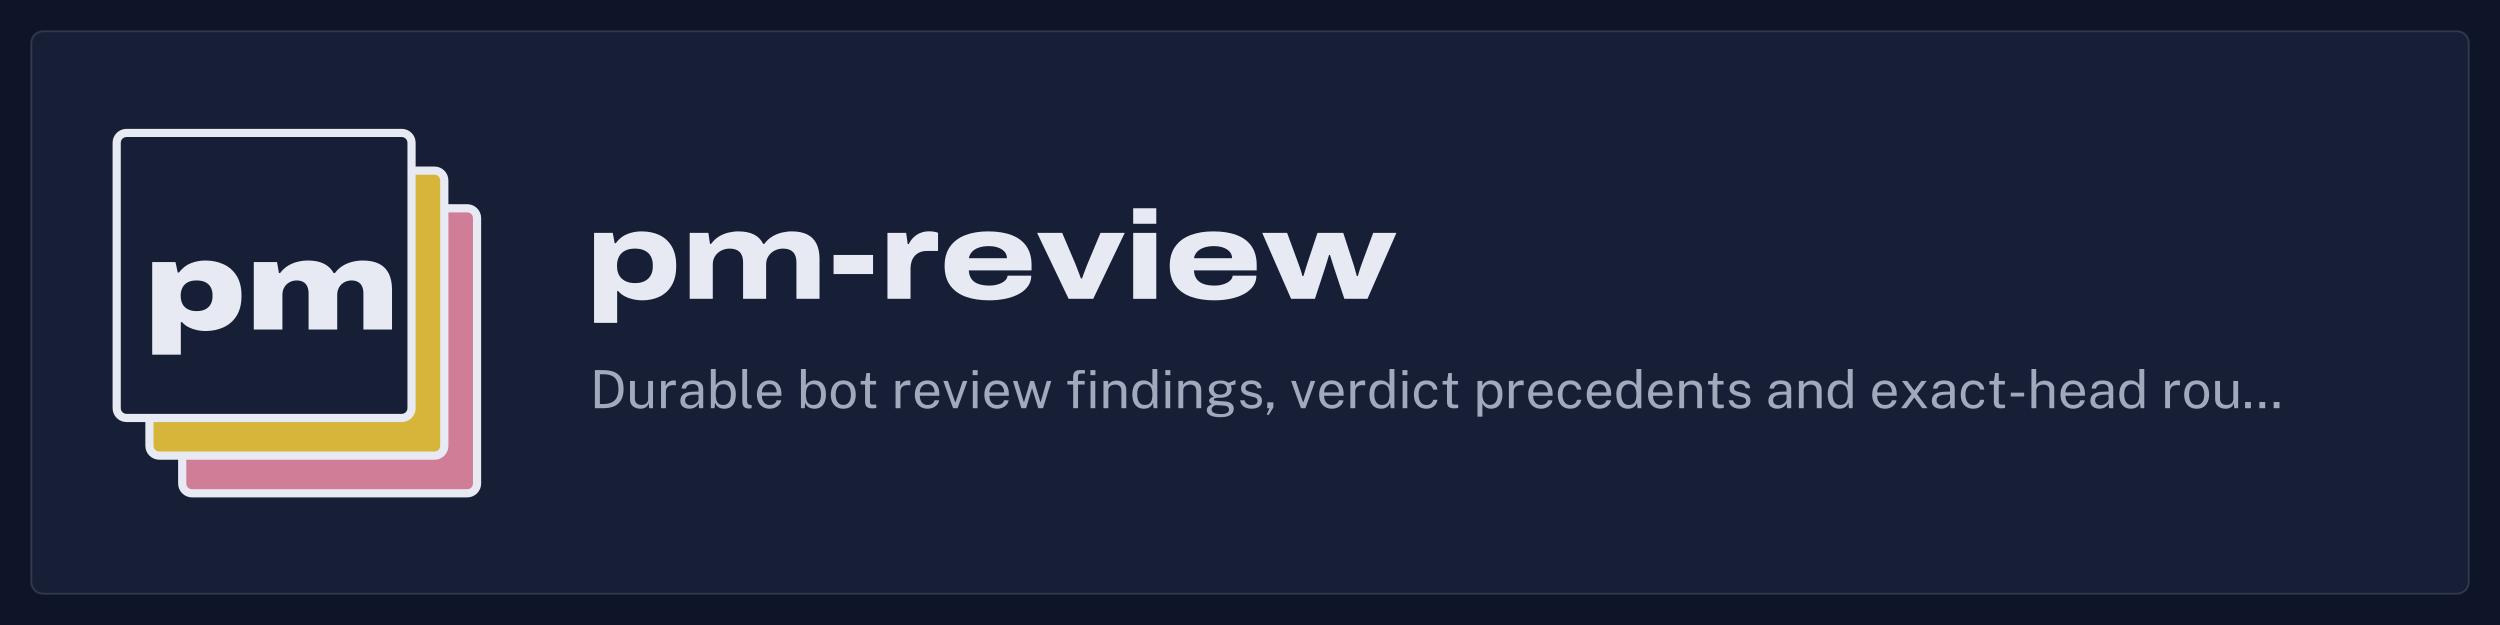
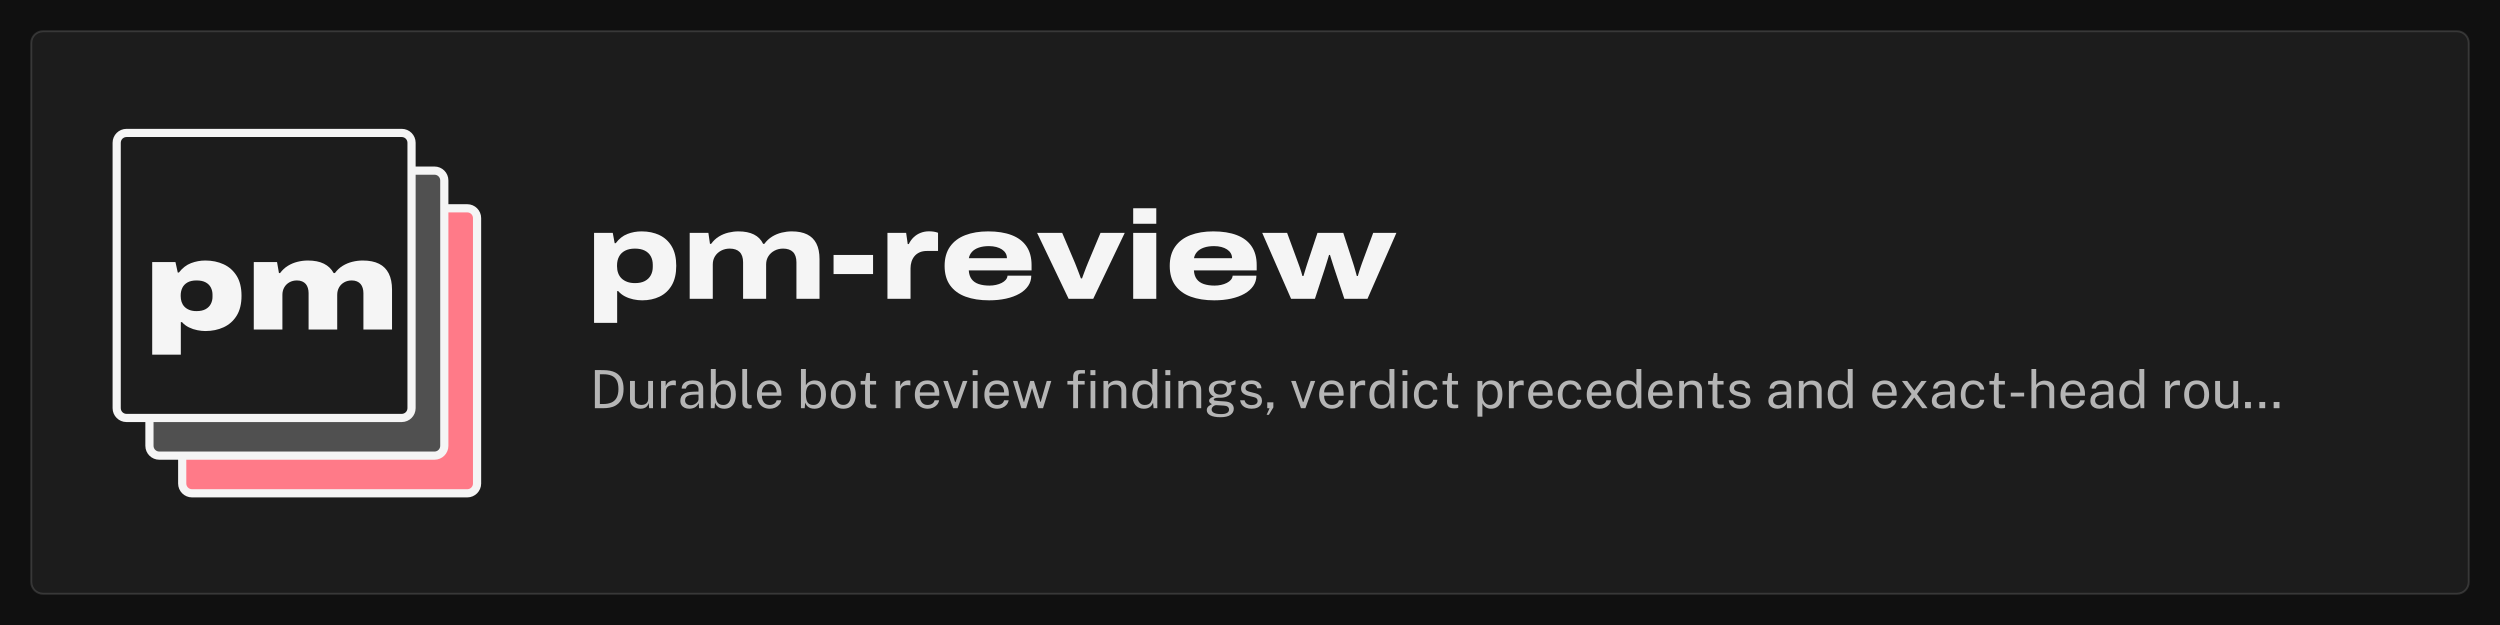
<svg xmlns="http://www.w3.org/2000/svg" width="1280" height="320" viewBox="0 0 1280 320" role="img" aria-label="pm-review: Durable bot review findings, verdict precedents and exact-head round gates for pm-cli">
-   <rect width="1280" height="320" fill="#0F1528" />
-   <rect x="16" y="16" width="1248" height="288" rx="6" fill="#171F37" stroke="#E7EAF3" stroke-opacity=".14" />
-   <g fill="#E7EAF3">
+   <rect width="1280" height="320" fill="#101010" />
+   <rect x="16" y="16" width="1248" height="288" rx="6" fill="#1C1C1C" stroke="#F5F5F5" stroke-opacity=".14" />
+   <g fill="#F5F5F5">
    <g transform="translate(48 58) scale(0.8387097)">
-       <g stroke="#E7EAF3" stroke-width="5" stroke-linejoin="round">
-         <rect x="54" y="58" width="180" height="174" rx="6" fill="#D07E97" />
-         <rect x="34" y="35" width="180" height="174" rx="6" fill="#D7B53A" />
-         <rect x="14" y="12" width="180" height="174" rx="6" fill="#171F37" />
+       <g stroke="#F5F5F5" stroke-width="5" stroke-linejoin="round">
+         <rect x="54" y="58" width="180" height="174" rx="6" fill="#FF7A88" />
+         <rect x="34" y="35" width="180" height="174" rx="6" fill="#505050" />
+         <rect x="14" y="12" width="180" height="174" rx="6" fill="#1C1C1C" />
      </g>
-       <g fill="#E7EAF3">
+       <g fill="#F5F5F5">
        <path transform="translate(31.000 132) scale(0.078 -0.078)" d="M60 -197V528H242L260 446H269Q310 499 364.0 519.5Q418 540 476 540Q555 540 619.0 510.5Q683 481 721.0 420.0Q759 359 759 264Q759 169 721.0 108.0Q683 47 619.0 17.5Q555 -12 476 -12Q448 -12 414.0 -5.5Q380 1 348.0 16.5Q316 32 293 58H284V-197ZM407 144Q451 144 478.5 159.5Q506 175 519.0 200.5Q532 226 532 255V273Q532 303 519.0 328.5Q506 354 478.5 369.0Q451 384 407 384Q363 384 335.5 368.0Q308 352 295.5 325.5Q283 299 283 267V261Q283 237 290.0 216.0Q297 195 312.0 179.0Q327 163 350.5 153.5Q374 144 407 144Z" />
        <path transform="translate(93.010 132) scale(0.078 -0.078)" d="M60 0V528H242L257 442H266Q292 477 327.0 498.5Q362 520 402.5 530.0Q443 540 484 540Q559 540 609.0 515.0Q659 490 685 442H695Q721 477 756.0 498.5Q791 520 831.5 530.0Q872 540 913 540Q990 540 1040.5 514.5Q1091 489 1116.5 438.0Q1142 387 1142 312V0H918V285Q918 306 912.5 324.5Q907 343 896.0 356.0Q885 369 867.5 376.5Q850 384 827 384Q794 384 768.0 369.5Q742 355 727.5 329.5Q713 304 713 271V0H489V285Q489 306 483.5 324.5Q478 343 467.0 356.0Q456 369 438.5 376.5Q421 384 398 384Q365 384 339.0 369.5Q313 355 298.5 329.5Q284 304 284 271V0Z" />
      </g>
    </g>
    <g data-role="name">
      <path transform="translate(300.000 153) scale(0.064 -0.064)" d="M65.022 -192.435V527.543H214.607L229.868 445.087H238.412Q277.585 497.63 331.129 518.587Q384.672 539.543 445.412 539.543Q525.781 539.543 588.183 509.815Q650.585 480.087 686.531 419.087Q722.477 358.087 722.477 264Q722.477 169.913 686.759 108.685Q651.042 47.457 589.553 17.728Q528.064 -12 449.521 -12Q415.129 -12 379.303 -4.359Q343.477 3.283 311.933 19.696Q280.39 36.109 257.846 62.109H249.759V-192.435ZM392.847 125.738Q440.043 125.738 471.424 142.38Q502.804 159.021 518.772 188.402Q534.739 217.782 534.739 255.457V272.087Q534.739 310.761 518.772 340.142Q502.804 369.522 470.967 385.664Q439.13 401.805 391.934 401.805Q344.738 401.805 312.673 384.892Q280.607 367.979 264.683 337.827Q248.759 307.674 248.759 267.457V260.543Q248.759 230.608 257.814 205.728Q266.868 180.847 285.064 163.249Q303.26 145.651 330.184 135.695Q357.108 125.738 392.847 125.738Z" />
      <path transform="translate(348.960 153) scale(0.064 -0.064)" d="M65.022 0V527.543H214.607L227.325 439.717H236.325Q263.238 476.543 298.694 498.272Q334.151 520 374.651 529.772Q415.151 539.543 454.781 539.543Q529.325 539.543 578.868 514.772Q628.412 490 652.585 439.717H662.129Q689.499 476.543 725.183 498.272Q760.868 520 801.368 529.772Q841.868 539.543 881.955 539.543Q955.759 539.543 1004.89 515.185Q1054.02 490.826 1078.835 441.652Q1103.65 392.479 1103.65 318.392V0H918.913V292.761Q918.913 319.696 911.815 340.479Q904.717 361.262 891.206 374.718Q877.695 388.175 857.684 394.99Q837.673 401.805 812.391 401.805Q775.282 401.805 744.26 385.707Q713.238 369.609 694.857 341.142Q676.477 312.674 676.477 275.109V0H492.196V292.761Q492.196 319.696 485.098 340.479Q478 361.262 464.489 374.718Q450.978 388.175 430.967 394.99Q410.956 401.805 385.217 401.805Q348.108 401.805 317.086 385.707Q286.064 369.609 267.912 341.142Q249.759 312.674 249.759 275.109V0Z" />
      <path transform="translate(423.584 153) scale(0.064 -0.064)" d="M50 198.131V350.956H366V198.131Z" />
      <path transform="translate(450.208 153) scale(0.064 -0.064)" d="M65.022 0V527.543H214.607L227.325 438.348H235.868Q251.216 470.152 275.477 493.065Q299.737 515.978 330.966 528.032Q362.194 540.087 397.303 540.087Q417.477 540.087 435.52 537.315Q453.563 534.543 469.737 528.457V383.001H382.26Q347.151 383.001 322.096 371.675Q297.042 360.349 281.129 340.881Q265.216 321.414 257.488 296.631Q249.759 271.848 249.759 243.935V0Z" />
      <path transform="translate(480.928 153) scale(0.064 -0.064)" d="M398.564 -12Q290.586 -12 210.565 17.228Q130.543 46.457 86.468 107.728Q42.392 169 42.392 263.543Q42.392 356.087 85.739 417.587Q129.087 479.087 207.521 509.315Q285.956 539.543 390.847 539.543Q500.738 539.543 578.488 509.859Q656.238 480.174 697.129 420.315Q738.02 360.457 738.02 269.935V227.37H235.759Q238.216 184.891 258.183 157.837Q278.151 130.782 314.76 118.326Q351.369 105.869 401.478 105.869Q427.825 105.869 453.151 111.413Q478.478 116.956 498.815 127.228Q519.152 137.5 531.717 152.097Q544.283 166.695 545.652 185.261H735.65Q735.65 139.826 710.803 103.239Q685.955 66.652 640.792 40.968Q595.629 15.283 533.825 1.641Q472.021 -12 398.564 -12ZM236.303 324.804H540.935Q540.935 347.283 530.424 365.022Q519.913 382.761 500.532 395.446Q481.152 408.131 454.771 414.903Q428.391 421.674 397.195 421.674Q349.999 421.674 315.662 409.718Q281.325 397.761 261.314 375.75Q241.303 353.739 236.303 324.804Z" />
      <path transform="translate(530.848 153) scale(0.064 -0.064)" d="M254.457 0 2.283 527.543H202.911L304.238 289.478Q310.694 274.478 319.336 251.564Q327.977 228.651 337.118 205.282Q346.26 181.912 352.629 163.542H361.716Q368.629 182.456 377.314 206.097Q385.999 229.738 394.956 252.651Q403.912 275.564 410.369 290.564L509.521 527.543H703.433L451.259 0Z" />
      <path transform="translate(576.032 153) scale(0.064 -0.064)" d="M65.022 600.5V724.543H249.759V600.5ZM65.022 0V527.543H249.759V0Z" />
      <path transform="translate(596.192 153) scale(0.064 -0.064)" d="M398.564 -12Q290.586 -12 210.565 17.228Q130.543 46.457 86.468 107.728Q42.392 169 42.392 263.543Q42.392 356.087 85.739 417.587Q129.087 479.087 207.521 509.315Q285.956 539.543 390.847 539.543Q500.738 539.543 578.488 509.859Q656.238 480.174 697.129 420.315Q738.02 360.457 738.02 269.935V227.37H235.759Q238.216 184.891 258.183 157.837Q278.151 130.782 314.76 118.326Q351.369 105.869 401.478 105.869Q427.825 105.869 453.151 111.413Q478.478 116.956 498.815 127.228Q519.152 137.5 531.717 152.097Q544.283 166.695 545.652 185.261H735.65Q735.65 139.826 710.803 103.239Q685.955 66.652 640.792 40.968Q595.629 15.283 533.825 1.641Q472.021 -12 398.564 -12ZM236.303 324.804H540.935Q540.935 347.283 530.424 365.022Q519.913 382.761 500.532 395.446Q481.152 408.131 454.771 414.903Q428.391 421.674 397.195 421.674Q349.999 421.674 315.662 409.718Q281.325 397.761 261.314 375.75Q241.303 353.739 236.303 324.804Z" />
      <path transform="translate(646.112 153) scale(0.064 -0.064)" d="M233.217 0 2.283 527.543H201.368L289.846 287.021Q297.216 268.369 303.672 248.542Q310.129 228.716 315.629 211.488Q321.129 194.26 323.672 182.716H332.216Q335.759 194.89 340.988 212.162Q346.216 229.434 352.357 248.988Q358.499 268.542 364.325 286.564L444.26 527.543H650.605L728.91 286.564Q732.454 276.304 737.91 257.619Q743.367 238.934 749.008 218.923Q754.649 198.912 759.019 182.716H767.019Q771.476 198.086 777.432 217.184Q783.389 236.282 789.845 254.923Q796.302 273.564 800.845 286.564L889.954 527.543H1075.691L844.301 0H659.303L580.65 236.479Q573.737 257.305 566.868 279.044Q559.998 300.783 554.128 319.794Q548.259 338.805 544.346 351.175H536.802Q532.889 337.892 526.791 318.153Q520.693 298.414 514.052 276.631Q507.411 254.848 500.954 234.935L423.845 0Z" />
    </g>
-     <g data-role="tagline" fill="#A2A9BD">
+     <g data-role="tagline" fill="#B5B5B5">
      <path transform="translate(302.000 209) scale(0.0135 -0.0135)" d="M190.781 0V1446Q197.594 1446 233.047 1445.672Q268.5 1445.344 319.531 1445.516Q370.562 1445.688 425.953 1445.188Q481.344 1444.688 527.031 1444Q792.625 1440.25 958.453 1357.75Q1124.281 1275.25 1201.625 1117.906Q1278.969 960.562 1278.969 731.938Q1278.969 492.062 1195.672 329.203Q1112.375 166.344 941.453 83.172Q770.531 0 507.969 0ZM380.938 159H508.156Q687.156 159 816.156 214.281Q945.156 269.562 1014.719 394.734Q1084.281 519.906 1084.281 728.75Q1084.281 937.875 1016.859 1059.875Q949.438 1181.875 822.266 1234.438Q695.094 1287 516.031 1287H380.938Z" />
      <path transform="translate(320.724 209) scale(0.0135 -0.0135)" d="M532.844 -20Q452.125 -19.344 380.516 3.141Q308.906 25.625 253.844 69.594Q198.781 113.562 167.359 179.312Q135.938 245.062 135.938 332.25V1034H321.188V350.812Q321.188 250.031 383.391 187.047Q445.594 124.062 572.188 124.062Q686.312 124.062 755.578 183.766Q824.844 243.469 824.844 361.312V1034H1008.719V0H862.469L842.719 197.562Q824.375 120.156 778.922 71.969Q733.469 23.781 669.969 1.562Q606.469 -20.656 532.844 -20Z" />
      <path transform="translate(336.398 209) scale(0.0135 -0.0135)" d="M152.5 0V1034H329V834.625Q354.969 909.094 402.094 957.594Q449.219 1006.094 509.688 1030.047Q570.156 1054 635.312 1054Q658.062 1054 679.781 1051.047Q701.5 1048.094 713.969 1040.875V861.875Q699.156 868.781 675.656 871.406Q652.156 874.031 636 874.375Q574.25 878.156 520.219 866.797Q466.188 855.438 424.953 827.25Q383.719 799.062 360.562 753.344Q337.406 707.625 337.406 643V0Z" />
      <path transform="translate(346.955 209) scale(0.0135 -0.0135)" d="M442.688 -20Q342.406 -20 265.5 15.703Q188.594 51.406 145.344 118.344Q102.094 185.281 102.094 279.812Q102.094 451.75 221.812 535.891Q341.531 620.031 607.125 625.938L791.469 631.188V711.938Q791.469 807.219 734.438 862.703Q677.406 918.188 558.031 917.5Q468.812 917.156 401.125 875.859Q333.438 834.562 314.031 742.188H150.625Q156.625 842.531 207.547 912.125Q258.469 981.719 350.094 1017.859Q441.719 1054 566.844 1054Q701.562 1054 791.094 1015.953Q880.625 977.906 925.25 903.766Q969.875 829.625 969.875 721.5V0H811.938L798.281 194.188Q738.5 73.438 646.219 26.719Q553.938 -20 442.688 -20ZM498.312 113.125Q550.594 113.125 602.328 131.984Q654.062 150.844 696.672 183.438Q739.281 216.031 765.203 256.406Q791.125 296.781 791.469 339.5V516.75L638.25 514.125Q519.312 512.156 440.141 489.828Q360.969 467.5 321.172 420.797Q281.375 374.094 281.375 297.5Q281.375 210.625 342.203 161.875Q403.031 113.125 498.312 113.125Z" />
      <path transform="translate(361.886 209) scale(0.0135 -0.0135)" d="M663.781 -20Q573.219 -20 510.422 4.203Q447.625 28.406 407.812 65.625Q368 102.844 346.078 142.234Q324.156 181.625 314.031 212L294.281 0H152.5V1486H339.062V870.062Q351.906 895.625 378.672 927.047Q405.438 958.469 447.219 987.422Q489 1016.375 546.391 1035.188Q603.781 1054 678.219 1054Q871.844 1054 986.203 919.047Q1100.562 784.094 1100.562 521.375Q1100.562 358.344 1052.016 236.672Q1003.469 115 906.438 47.5Q809.406 -20 663.781 -20ZM630.844 122.062Q756.562 122.062 835.719 219.625Q914.875 317.188 914.875 529.906Q914.875 710.656 841.625 810.297Q768.375 909.938 626.906 909.938Q524.156 909.938 461.438 865.406Q398.719 820.875 369.547 735.828Q340.375 650.781 339.062 529.906Q339.062 313.25 406.656 217.656Q474.25 122.062 630.844 122.062Z" />
      <path transform="translate(377.991 209) scale(0.0135 -0.0135)" d="M413.594 -12.812Q330.312 -12.812 278.688 10.141Q227.062 33.094 199.594 72.25Q172.125 111.406 162.312 161.547Q152.5 211.688 152.5 266.062V1486H334.656V283.938Q334.656 205.594 365.141 166.688Q395.625 127.781 451 124L506.781 122.625V3.438Q483.594 -3.656 458.734 -8.234Q433.875 -12.812 413.594 -12.812Z" />
      <path transform="translate(386.172 209) scale(0.0135 -0.0135)" d="M590.281 -20Q445.688 -20 335.656 42.875Q225.625 105.75 163.859 223.75Q102.094 341.75 102.094 506.625Q102.094 669.719 158.031 793.078Q213.969 916.438 320.312 985.219Q426.656 1054 576.906 1054Q722.938 1054 823.797 991.219Q924.656 928.438 977.219 813.5Q1029.781 698.562 1029.781 541.625V473.938H289.188Q288.844 375.844 321.312 296.484Q353.781 217.125 420.109 170.25Q486.438 123.375 586.844 123.375Q685.781 123.375 757.484 168.969Q829.188 214.562 849.25 302.125H1023.281Q1004.656 196.969 939.5 124.953Q874.344 52.938 782.594 16.469Q690.844 -20 590.281 -20ZM289.812 598.75H851.906Q851.906 687.625 821.781 759.188Q791.656 830.75 730.438 872.406Q669.219 914.062 575.594 914.062Q478.5 914.062 414.984 867.484Q351.469 820.906 320.312 748.359Q289.156 675.812 289.812 598.75Z" />
      <path transform="translate(401.468 209) scale(0.0135 -0.0135)" d="" />
      <path transform="translate(408.029 209) scale(0.0135 -0.0135)" d="M663.781 -20Q573.219 -20 510.422 4.203Q447.625 28.406 407.812 65.625Q368 102.844 346.078 142.234Q324.156 181.625 314.031 212L294.281 0H152.5V1486H339.062V870.062Q351.906 895.625 378.672 927.047Q405.438 958.469 447.219 987.422Q489 1016.375 546.391 1035.188Q603.781 1054 678.219 1054Q871.844 1054 986.203 919.047Q1100.562 784.094 1100.562 521.375Q1100.562 358.344 1052.016 236.672Q1003.469 115 906.438 47.5Q809.406 -20 663.781 -20ZM630.844 122.062Q756.562 122.062 835.719 219.625Q914.875 317.188 914.875 529.906Q914.875 710.656 841.625 810.297Q768.375 909.938 626.906 909.938Q524.156 909.938 461.438 865.406Q398.719 820.875 369.547 735.828Q340.375 650.781 339.062 529.906Q339.062 313.25 406.656 217.656Q474.25 122.062 630.844 122.062Z" />
      <path transform="translate(424.134 209) scale(0.0135 -0.0135)" d="M566.938 -20Q424 -20 317.328 41.438Q210.656 102.875 151.734 221.719Q92.812 340.562 92.812 512.625Q92.812 674.969 147.844 796.812Q202.875 918.656 308.906 986.328Q414.938 1054 567.625 1054Q710.594 1054 815.953 991.375Q921.312 928.75 979.562 808.047Q1037.812 687.344 1037.812 512.625Q1037.812 354.688 984.141 234.859Q930.469 115.031 825.922 47.516Q721.375 -20 566.938 -20ZM567.625 125.5Q660.469 125.5 724.453 172.922Q788.438 220.344 821.578 308.25Q854.719 396.156 854.719 517.438Q854.719 627.906 825.516 716.594Q796.312 805.281 732.984 856.922Q669.656 908.562 567.625 908.562Q473.781 908.562 408.812 862.172Q343.844 815.781 310.203 728.078Q276.562 640.375 276.562 517.438Q276.562 407.969 306.266 319.078Q335.969 230.188 400.281 177.844Q464.594 125.5 567.625 125.5Z" />
      <path transform="translate(439.403 209) scale(0.0135 -0.0135)" d="M531.844 -5.5Q424.625 -5.5 365.656 23.844Q306.688 53.188 283.516 110.031Q260.344 166.875 260.344 249.875V898.625H92.344V1034H265.156L310.031 1335H445.562V1034.688H678.781V898.625H445.562L446.25 256.062Q446.25 200.906 457.375 175.453Q468.5 150 495.953 142.875Q523.406 135.75 571.906 135.75H685.344V12.062Q665.656 4.688 627.203 -0.406Q588.75 -5.5 531.844 -5.5Z" />
      <path transform="translate(449.906 209) scale(0.0135 -0.0135)" d="" />
      <path transform="translate(456.467 209) scale(0.0135 -0.0135)" d="M152.5 0V1034H329V834.625Q354.969 909.094 402.094 957.594Q449.219 1006.094 509.688 1030.047Q570.156 1054 635.312 1054Q658.062 1054 679.781 1051.047Q701.5 1048.094 713.969 1040.875V861.875Q699.156 868.781 675.656 871.406Q652.156 874.031 636 874.375Q574.25 878.156 520.219 866.797Q466.188 855.438 424.953 827.25Q383.719 799.062 360.562 753.344Q337.406 707.625 337.406 643V0Z" />
      <path transform="translate(467.024 209) scale(0.0135 -0.0135)" d="M590.281 -20Q445.688 -20 335.656 42.875Q225.625 105.75 163.859 223.75Q102.094 341.75 102.094 506.625Q102.094 669.719 158.031 793.078Q213.969 916.438 320.312 985.219Q426.656 1054 576.906 1054Q722.938 1054 823.797 991.219Q924.656 928.438 977.219 813.5Q1029.781 698.562 1029.781 541.625V473.938H289.188Q288.844 375.844 321.312 296.484Q353.781 217.125 420.109 170.25Q486.438 123.375 586.844 123.375Q685.781 123.375 757.484 168.969Q829.188 214.562 849.25 302.125H1023.281Q1004.656 196.969 939.5 124.953Q874.344 52.938 782.594 16.469Q690.844 -20 590.281 -20ZM289.812 598.75H851.906Q851.906 687.625 821.781 759.188Q791.656 830.75 730.438 872.406Q669.219 914.062 575.594 914.062Q478.5 914.062 414.984 867.484Q351.469 820.906 320.312 748.359Q289.156 675.812 289.812 598.75Z" />
      <path transform="translate(482.319 209) scale(0.0135 -0.0135)" d="M421.156 0 47.375 1034H221.438L495.969 231.688H513.031L789.406 1034H961.938L589.781 0Z" />
      <path transform="translate(495.941 209) scale(0.0135 -0.0135)" d="M158.406 0V1034H337.438V0ZM152.5 1253.188V1444.688H342.031V1253.188Z" />
      <path transform="translate(502.623 209) scale(0.0135 -0.0135)" d="M590.281 -20Q445.688 -20 335.656 42.875Q225.625 105.75 163.859 223.75Q102.094 341.75 102.094 506.625Q102.094 669.719 158.031 793.078Q213.969 916.438 320.312 985.219Q426.656 1054 576.906 1054Q722.938 1054 823.797 991.219Q924.656 928.438 977.219 813.5Q1029.781 698.562 1029.781 541.625V473.938H289.188Q288.844 375.844 321.312 296.484Q353.781 217.125 420.109 170.25Q486.438 123.375 586.844 123.375Q685.781 123.375 757.484 168.969Q829.188 214.562 849.25 302.125H1023.281Q1004.656 196.969 939.5 124.953Q874.344 52.938 782.594 16.469Q690.844 -20 590.281 -20ZM289.812 598.75H851.906Q851.906 687.625 821.781 759.188Q791.656 830.75 730.438 872.406Q669.219 914.062 575.594 914.062Q478.5 914.062 414.984 867.484Q351.469 820.906 320.312 748.359Q289.156 675.812 289.812 598.75Z" />
      <path transform="translate(517.919 209) scale(0.0135 -0.0135)" d="M371.781 0 52.312 1034H223.625L460.438 239.312H476.188L709.219 1034H848.969L1091.125 241.25H1107.531L1334.469 1034H1507.562L1194.094 0H1012.219L776.844 763.188L552.156 0Z" />
      <path transform="translate(538.979 209) scale(0.0135 -0.0135)" d="" />
      <path transform="translate(545.540 209) scale(0.0135 -0.0135)" d="M290.5 0V898.625H72V1034H290.5V1194.312Q290.5 1317.062 353.172 1381.531Q415.844 1446 541.438 1446H736.062L736.75 1314.75H582.625Q518.875 1314.75 495.938 1280.781Q473 1246.812 473 1178V1034H726.75V898.625H475.75V0Z" />
      <path transform="translate(556.232 209) scale(0.0135 -0.0135)" d="M158.406 0V1034H337.438V0ZM152.5 1253.188V1444.688H342.031V1253.188Z" />
      <path transform="translate(562.914 209) scale(0.0135 -0.0135)" d="M152.5 0V1034H332.094V883.781Q357.375 927.281 401.547 964.891Q445.719 1002.5 509.562 1025.5Q573.406 1048.5 655.719 1048.5Q753.938 1048.5 836.438 1009.562Q918.938 970.625 968.484 888.375Q1018.031 806.125 1018.031 676.188V0H832.781V657.969Q832.781 779.188 769.516 837.688Q706.25 896.188 604.5 896.188Q535.156 896.188 473.828 873.688Q412.5 851.188 374.953 805.703Q337.406 760.219 337.406 690.781V0Z" />
      <path transform="translate(578.493 209) scale(0.0135 -0.0135)" d="M529.594 -20Q328.062 -20 210.438 118.0Q92.812 256 92.812 521.375Q92.812 682.406 139.984 802.062Q187.156 921.719 281.094 987.859Q375.031 1054 515.156 1054Q589.594 1054 646.984 1035.188Q704.375 1016.375 746.156 987.422Q787.938 958.469 814.703 927.047Q841.469 895.625 854.312 870.062V1486H1040.875V0H899.094L879.344 212Q869.219 181.625 847.297 142.234Q825.375 102.844 785.562 65.625Q745.75 28.406 682.953 4.203Q620.156 -20 529.594 -20ZM562.531 122.062Q719.125 122.062 786.719 217.656Q854.312 313.25 854.312 529.906Q853 650.781 823.828 735.828Q794.656 820.875 732.109 865.406Q669.562 909.938 566.469 909.938Q438.781 909.938 358.641 819.156Q278.5 728.375 278.5 529.906Q278.5 336.219 350.766 229.141Q423.031 122.062 562.531 122.062Z" />
      <path transform="translate(594.599 209) scale(0.0135 -0.0135)" d="M158.406 0V1034H337.438V0ZM152.5 1253.188V1444.688H342.031V1253.188Z" />
      <path transform="translate(601.281 209) scale(0.0135 -0.0135)" d="M152.5 0V1034H332.094V883.781Q357.375 927.281 401.547 964.891Q445.719 1002.5 509.562 1025.5Q573.406 1048.5 655.719 1048.5Q753.938 1048.5 836.438 1009.562Q918.938 970.625 968.484 888.375Q1018.031 806.125 1018.031 676.188V0H832.781V657.969Q832.781 779.188 769.516 837.688Q706.25 896.188 604.5 896.188Q535.156 896.188 473.828 873.688Q412.5 851.188 374.953 805.703Q337.406 760.219 337.406 690.781V0Z" />
      <path transform="translate(616.860 209) scale(0.0135 -0.0135)" d="M590.438 -342Q346.781 -342 210.891 -271.516Q75 -201.031 75 -69.875Q75 -13.969 101.047 25.422Q127.094 64.812 163.141 91.016Q199.188 117.219 230.203 132.438Q261.219 147.656 270.5 154.562Q252.875 165.188 227.719 180.25Q202.562 195.312 183.219 220.312Q163.875 245.312 163.875 285.25Q163.875 334.125 209.906 374.969Q255.938 415.812 346.75 435.75Q255.75 481.812 204.688 558.0Q153.625 634.188 153.625 722.75Q153.625 823.469 207.922 897.109Q262.219 970.75 363.016 1010.375Q463.812 1050 603.5 1050Q704.656 1050 773.312 1026.688Q841.969 1003.375 900.938 960.25Q917.469 967.312 952.062 981.5Q986.656 995.688 1028.234 1012.703Q1069.812 1029.719 1106.641 1045.109Q1143.469 1060.5 1164.812 1069.312L1164.125 898.312L982.875 863.812Q998.719 831.969 1007.953 794.016Q1017.188 756.062 1017.188 723.438Q1017.188 632.156 969.703 557.875Q922.219 483.594 826.297 439.953Q730.375 396.312 586.062 396.312Q573.875 396.312 555.469 396.828Q537.062 397.344 524.188 398.375Q417.969 395.375 378.328 374.484Q338.688 353.594 338.688 329.188Q338.688 300.312 383.688 289.094Q428.688 277.875 536.188 270.25Q575 267.938 632.484 264.938Q689.969 261.938 760.562 256.938Q923.062 247.188 1011.062 174.125Q1099.062 101.062 1099.062 -22.875Q1099.062 -163.688 973.375 -252.844Q847.688 -342 590.438 -342ZM622.875 -223.312Q766.219 -223.312 842.484 -180.047Q918.75 -136.781 918.75 -50.375Q918.75 11.5 871.953 51.359Q825.156 91.219 730.375 97.188L440 115.75Q401.094 118.094 358.969 96.75Q316.844 75.406 287.797 37.219Q258.75 -0.969 258.75 -48.812Q258.75 -131.281 347.781 -177.297Q436.812 -223.312 622.875 -223.312ZM591.5 515Q703.281 515 771.734 567.125Q840.188 619.25 840.188 720.562Q840.188 825.5 771.734 880.812Q703.281 936.125 591.5 936.125Q478.094 936.125 408.484 880.484Q338.875 824.844 338.875 720.562Q338.875 623.188 405.203 569.094Q471.531 515 591.5 515Z" />
      <path transform="translate(633.668 209) scale(0.0135 -0.0135)" d="M525.156 -20Q417.156 -20 324.609 13.719Q232.062 47.438 171.141 118.594Q110.219 189.75 94.781 300.75H262.688Q276.344 240.25 312.953 199.516Q349.562 158.781 404.234 138.328Q458.906 117.875 524.469 117.875Q628.844 117.875 692.797 157.0Q756.75 196.125 756.75 277Q756.75 334.219 723.188 368.438Q689.625 402.656 618.969 419.219L404.938 472.094Q279.906 502.375 205.312 566.219Q130.719 630.062 130.031 745.438Q129.688 835.531 173.688 905.0Q217.688 974.469 305.469 1014.234Q393.25 1054 523.906 1054Q692.594 1054 795.922 978.406Q899.25 902.812 903.844 756.625H740.406Q730.062 831.188 673.953 874.688Q617.844 918.188 522.188 918.188Q423.562 918.188 361.453 878.562Q299.344 838.938 299.344 756.438Q299.344 701.219 343.547 669.625Q387.75 638.031 473.375 617.469L680.531 564.594Q752.312 545.844 799.047 514.688Q845.781 483.531 873.031 445.547Q900.281 407.562 911.625 366.328Q922.969 325.094 922.969 287.188Q922.969 191.938 875.891 123.328Q828.812 54.719 740.031 17.359Q651.25 -20 525.156 -20Z" />
      <path transform="translate(647.330 209) scale(0.0135 -0.0135)" d="M86.875 -250.875 199 -4.125 111.875 0.688V221.875H342.5V29.5L172.875 -250.875Z" />
      <path transform="translate(653.850 209) scale(0.0135 -0.0135)" d="" />
      <path transform="translate(660.411 209) scale(0.0135 -0.0135)" d="M421.156 0 47.375 1034H221.438L495.969 231.688H513.031L789.406 1034H961.938L589.781 0Z" />
      <path transform="translate(674.033 209) scale(0.0135 -0.0135)" d="M590.281 -20Q445.688 -20 335.656 42.875Q225.625 105.75 163.859 223.75Q102.094 341.75 102.094 506.625Q102.094 669.719 158.031 793.078Q213.969 916.438 320.312 985.219Q426.656 1054 576.906 1054Q722.938 1054 823.797 991.219Q924.656 928.438 977.219 813.5Q1029.781 698.562 1029.781 541.625V473.938H289.188Q288.844 375.844 321.312 296.484Q353.781 217.125 420.109 170.25Q486.438 123.375 586.844 123.375Q685.781 123.375 757.484 168.969Q829.188 214.562 849.25 302.125H1023.281Q1004.656 196.969 939.5 124.953Q874.344 52.938 782.594 16.469Q690.844 -20 590.281 -20ZM289.812 598.75H851.906Q851.906 687.625 821.781 759.188Q791.656 830.75 730.438 872.406Q669.219 914.062 575.594 914.062Q478.5 914.062 414.984 867.484Q351.469 820.906 320.312 748.359Q289.156 675.812 289.812 598.75Z" />
      <path transform="translate(689.328 209) scale(0.0135 -0.0135)" d="M152.5 0V1034H329V834.625Q354.969 909.094 402.094 957.594Q449.219 1006.094 509.688 1030.047Q570.156 1054 635.312 1054Q658.062 1054 679.781 1051.047Q701.5 1048.094 713.969 1040.875V861.875Q699.156 868.781 675.656 871.406Q652.156 874.031 636 874.375Q574.25 878.156 520.219 866.797Q466.188 855.438 424.953 827.25Q383.719 799.062 360.562 753.344Q337.406 707.625 337.406 643V0Z" />
      <path transform="translate(699.885 209) scale(0.0135 -0.0135)" d="M529.594 -20Q328.062 -20 210.438 118.0Q92.812 256 92.812 521.375Q92.812 682.406 139.984 802.062Q187.156 921.719 281.094 987.859Q375.031 1054 515.156 1054Q589.594 1054 646.984 1035.188Q704.375 1016.375 746.156 987.422Q787.938 958.469 814.703 927.047Q841.469 895.625 854.312 870.062V1486H1040.875V0H899.094L879.344 212Q869.219 181.625 847.297 142.234Q825.375 102.844 785.562 65.625Q745.75 28.406 682.953 4.203Q620.156 -20 529.594 -20ZM562.531 122.062Q719.125 122.062 786.719 217.656Q854.312 313.25 854.312 529.906Q853 650.781 823.828 735.828Q794.656 820.875 732.109 865.406Q669.562 909.938 566.469 909.938Q438.781 909.938 358.641 819.156Q278.5 728.375 278.5 529.906Q278.5 336.219 350.766 229.141Q423.031 122.062 562.531 122.062Z" />
      <path transform="translate(715.991 209) scale(0.0135 -0.0135)" d="M158.406 0V1034H337.438V0ZM152.5 1253.188V1444.688H342.031V1253.188Z" />
      <path transform="translate(722.673 209) scale(0.0135 -0.0135)" d="M568.531 -20Q429.062 -20 321.562 40.766Q214.062 101.531 153.438 220.547Q92.812 339.562 92.812 513.312Q92.812 674.625 148.344 796.297Q203.875 917.969 310.391 985.984Q416.906 1054 568.531 1054Q679.75 1054 768.438 1011.359Q857.125 968.719 913.891 890.688Q970.656 812.656 984.469 706.5H820.406Q811.156 761.094 778.797 806.281Q746.438 851.469 693.5 878.297Q640.562 905.125 569.562 905.125Q436.812 905.125 353.578 809.156Q270.344 713.188 270.344 514.688Q270.344 335.844 346.906 228.266Q423.469 120.688 572.312 120.688Q642.969 120.688 695.734 148.547Q748.5 176.406 780.688 221.594Q812.875 266.781 821.781 318.625H982.75Q969.625 215.188 912.516 138.875Q855.406 62.562 766.891 21.281Q678.375 -20 568.531 -20Z" />
      <path transform="translate(737.348 209) scale(0.0135 -0.0135)" d="M531.844 -5.5Q424.625 -5.5 365.656 23.844Q306.688 53.188 283.516 110.031Q260.344 166.875 260.344 249.875V898.625H92.344V1034H265.156L310.031 1335H445.562V1034.688H678.781V898.625H445.562L446.25 256.062Q446.25 200.906 457.375 175.453Q468.5 150 495.953 142.875Q523.406 135.75 571.906 135.75H685.344V12.062Q665.656 4.688 627.203 -0.406Q588.75 -5.5 531.844 -5.5Z" />
      <path transform="translate(747.851 209) scale(0.0135 -0.0135)" d="" />
      <path transform="translate(754.412 209) scale(0.0135 -0.0135)" d="M152.5 -322V1034H336.781L339.406 853.625Q356.594 885.75 385.234 920.625Q413.875 955.5 455.531 985.938Q497.188 1016.375 552.625 1035.188Q608.062 1054 678.844 1054Q802.594 1054 897.125 997.656Q991.656 941.312 1044.938 825.109Q1098.219 708.906 1098.219 530.5Q1098.219 353.188 1046.594 230.422Q994.969 107.656 897.812 43.828Q800.656 -20 664.406 -20Q595 -20 541.453 -0.516Q487.906 18.969 448.469 50.578Q409.031 82.188 382.281 117.891Q355.531 153.594 338.719 187.031V-322ZM629.344 124.125Q757.344 124.125 838.344 221.719Q919.344 319.312 919.344 525.25Q919.344 701.781 845.234 805.859Q771.125 909.938 629.344 909.938Q485.281 909.938 411.016 803.234Q336.75 696.531 336.75 525.25Q336.75 413.688 369.828 322.672Q402.906 231.656 467.938 177.891Q532.969 124.125 629.344 124.125Z" />
      <path transform="translate(770.490 209) scale(0.0135 -0.0135)" d="M152.5 0V1034H329V834.625Q354.969 909.094 402.094 957.594Q449.219 1006.094 509.688 1030.047Q570.156 1054 635.312 1054Q658.062 1054 679.781 1051.047Q701.5 1048.094 713.969 1040.875V861.875Q699.156 868.781 675.656 871.406Q652.156 874.031 636 874.375Q574.25 878.156 520.219 866.797Q466.188 855.438 424.953 827.25Q383.719 799.062 360.562 753.344Q337.406 707.625 337.406 643V0Z" />
      <path transform="translate(781.047 209) scale(0.0135 -0.0135)" d="M590.281 -20Q445.688 -20 335.656 42.875Q225.625 105.75 163.859 223.75Q102.094 341.75 102.094 506.625Q102.094 669.719 158.031 793.078Q213.969 916.438 320.312 985.219Q426.656 1054 576.906 1054Q722.938 1054 823.797 991.219Q924.656 928.438 977.219 813.5Q1029.781 698.562 1029.781 541.625V473.938H289.188Q288.844 375.844 321.312 296.484Q353.781 217.125 420.109 170.25Q486.438 123.375 586.844 123.375Q685.781 123.375 757.484 168.969Q829.188 214.562 849.25 302.125H1023.281Q1004.656 196.969 939.5 124.953Q874.344 52.938 782.594 16.469Q690.844 -20 590.281 -20ZM289.812 598.75H851.906Q851.906 687.625 821.781 759.188Q791.656 830.75 730.438 872.406Q669.219 914.062 575.594 914.062Q478.5 914.062 414.984 867.484Q351.469 820.906 320.312 748.359Q289.156 675.812 289.812 598.75Z" />
      <path transform="translate(796.343 209) scale(0.0135 -0.0135)" d="M568.531 -20Q429.062 -20 321.562 40.766Q214.062 101.531 153.438 220.547Q92.812 339.562 92.812 513.312Q92.812 674.625 148.344 796.297Q203.875 917.969 310.391 985.984Q416.906 1054 568.531 1054Q679.75 1054 768.438 1011.359Q857.125 968.719 913.891 890.688Q970.656 812.656 984.469 706.5H820.406Q811.156 761.094 778.797 806.281Q746.438 851.469 693.5 878.297Q640.562 905.125 569.562 905.125Q436.812 905.125 353.578 809.156Q270.344 713.188 270.344 514.688Q270.344 335.844 346.906 228.266Q423.469 120.688 572.312 120.688Q642.969 120.688 695.734 148.547Q748.5 176.406 780.688 221.594Q812.875 266.781 821.781 318.625H982.75Q969.625 215.188 912.516 138.875Q855.406 62.562 766.891 21.281Q678.375 -20 568.531 -20Z" />
      <path transform="translate(811.017 209) scale(0.0135 -0.0135)" d="M590.281 -20Q445.688 -20 335.656 42.875Q225.625 105.75 163.859 223.75Q102.094 341.75 102.094 506.625Q102.094 669.719 158.031 793.078Q213.969 916.438 320.312 985.219Q426.656 1054 576.906 1054Q722.938 1054 823.797 991.219Q924.656 928.438 977.219 813.5Q1029.781 698.562 1029.781 541.625V473.938H289.188Q288.844 375.844 321.312 296.484Q353.781 217.125 420.109 170.25Q486.438 123.375 586.844 123.375Q685.781 123.375 757.484 168.969Q829.188 214.562 849.25 302.125H1023.281Q1004.656 196.969 939.5 124.953Q874.344 52.938 782.594 16.469Q690.844 -20 590.281 -20ZM289.812 598.75H851.906Q851.906 687.625 821.781 759.188Q791.656 830.75 730.438 872.406Q669.219 914.062 575.594 914.062Q478.5 914.062 414.984 867.484Q351.469 820.906 320.312 748.359Q289.156 675.812 289.812 598.75Z" />
      <path transform="translate(826.313 209) scale(0.0135 -0.0135)" d="M529.594 -20Q328.062 -20 210.438 118.0Q92.812 256 92.812 521.375Q92.812 682.406 139.984 802.062Q187.156 921.719 281.094 987.859Q375.031 1054 515.156 1054Q589.594 1054 646.984 1035.188Q704.375 1016.375 746.156 987.422Q787.938 958.469 814.703 927.047Q841.469 895.625 854.312 870.062V1486H1040.875V0H899.094L879.344 212Q869.219 181.625 847.297 142.234Q825.375 102.844 785.562 65.625Q745.75 28.406 682.953 4.203Q620.156 -20 529.594 -20ZM562.531 122.062Q719.125 122.062 786.719 217.656Q854.312 313.25 854.312 529.906Q853 650.781 823.828 735.828Q794.656 820.875 732.109 865.406Q669.562 909.938 566.469 909.938Q438.781 909.938 358.641 819.156Q278.5 728.375 278.5 529.906Q278.5 336.219 350.766 229.141Q423.031 122.062 562.531 122.062Z" />
      <path transform="translate(842.418 209) scale(0.0135 -0.0135)" d="M590.281 -20Q445.688 -20 335.656 42.875Q225.625 105.75 163.859 223.75Q102.094 341.75 102.094 506.625Q102.094 669.719 158.031 793.078Q213.969 916.438 320.312 985.219Q426.656 1054 576.906 1054Q722.938 1054 823.797 991.219Q924.656 928.438 977.219 813.5Q1029.781 698.562 1029.781 541.625V473.938H289.188Q288.844 375.844 321.312 296.484Q353.781 217.125 420.109 170.25Q486.438 123.375 586.844 123.375Q685.781 123.375 757.484 168.969Q829.188 214.562 849.25 302.125H1023.281Q1004.656 196.969 939.5 124.953Q874.344 52.938 782.594 16.469Q690.844 -20 590.281 -20ZM289.812 598.75H851.906Q851.906 687.625 821.781 759.188Q791.656 830.75 730.438 872.406Q669.219 914.062 575.594 914.062Q478.5 914.062 414.984 867.484Q351.469 820.906 320.312 748.359Q289.156 675.812 289.812 598.75Z" />
      <path transform="translate(857.714 209) scale(0.0135 -0.0135)" d="M152.5 0V1034H332.094V883.781Q357.375 927.281 401.547 964.891Q445.719 1002.5 509.562 1025.5Q573.406 1048.5 655.719 1048.5Q753.938 1048.5 836.438 1009.562Q918.938 970.625 968.484 888.375Q1018.031 806.125 1018.031 676.188V0H832.781V657.969Q832.781 779.188 769.516 837.688Q706.25 896.188 604.5 896.188Q535.156 896.188 473.828 873.688Q412.5 851.188 374.953 805.703Q337.406 760.219 337.406 690.781V0Z" />
      <path transform="translate(873.293 209) scale(0.0135 -0.0135)" d="M531.844 -5.5Q424.625 -5.5 365.656 23.844Q306.688 53.188 283.516 110.031Q260.344 166.875 260.344 249.875V898.625H92.344V1034H265.156L310.031 1335H445.562V1034.688H678.781V898.625H445.562L446.25 256.062Q446.25 200.906 457.375 175.453Q468.5 150 495.953 142.875Q523.406 135.75 571.906 135.75H685.344V12.062Q665.656 4.688 627.203 -0.406Q588.75 -5.5 531.844 -5.5Z" />
      <path transform="translate(883.796 209) scale(0.0135 -0.0135)" d="M525.156 -20Q417.156 -20 324.609 13.719Q232.062 47.438 171.141 118.594Q110.219 189.75 94.781 300.75H262.688Q276.344 240.25 312.953 199.516Q349.562 158.781 404.234 138.328Q458.906 117.875 524.469 117.875Q628.844 117.875 692.797 157.0Q756.75 196.125 756.75 277Q756.75 334.219 723.188 368.438Q689.625 402.656 618.969 419.219L404.938 472.094Q279.906 502.375 205.312 566.219Q130.719 630.062 130.031 745.438Q129.688 835.531 173.688 905.0Q217.688 974.469 305.469 1014.234Q393.25 1054 523.906 1054Q692.594 1054 795.922 978.406Q899.25 902.812 903.844 756.625H740.406Q730.062 831.188 673.953 874.688Q617.844 918.188 522.188 918.188Q423.562 918.188 361.453 878.562Q299.344 838.938 299.344 756.438Q299.344 701.219 343.547 669.625Q387.75 638.031 473.375 617.469L680.531 564.594Q752.312 545.844 799.047 514.688Q845.781 483.531 873.031 445.547Q900.281 407.562 911.625 366.328Q922.969 325.094 922.969 287.188Q922.969 191.938 875.891 123.328Q828.812 54.719 740.031 17.359Q651.25 -20 525.156 -20Z" />
      <path transform="translate(897.458 209) scale(0.0135 -0.0135)" d="" />
      <path transform="translate(904.019 209) scale(0.0135 -0.0135)" d="M442.688 -20Q342.406 -20 265.5 15.703Q188.594 51.406 145.344 118.344Q102.094 185.281 102.094 279.812Q102.094 451.75 221.812 535.891Q341.531 620.031 607.125 625.938L791.469 631.188V711.938Q791.469 807.219 734.438 862.703Q677.406 918.188 558.031 917.5Q468.812 917.156 401.125 875.859Q333.438 834.562 314.031 742.188H150.625Q156.625 842.531 207.547 912.125Q258.469 981.719 350.094 1017.859Q441.719 1054 566.844 1054Q701.562 1054 791.094 1015.953Q880.625 977.906 925.25 903.766Q969.875 829.625 969.875 721.5V0H811.938L798.281 194.188Q738.5 73.438 646.219 26.719Q553.938 -20 442.688 -20ZM498.312 113.125Q550.594 113.125 602.328 131.984Q654.062 150.844 696.672 183.438Q739.281 216.031 765.203 256.406Q791.125 296.781 791.469 339.5V516.75L638.25 514.125Q519.312 512.156 440.141 489.828Q360.969 467.5 321.172 420.797Q281.375 374.094 281.375 297.5Q281.375 210.625 342.203 161.875Q403.031 113.125 498.312 113.125Z" />
      <path transform="translate(918.950 209) scale(0.0135 -0.0135)" d="M152.5 0V1034H332.094V883.781Q357.375 927.281 401.547 964.891Q445.719 1002.5 509.562 1025.5Q573.406 1048.5 655.719 1048.5Q753.938 1048.5 836.438 1009.562Q918.938 970.625 968.484 888.375Q1018.031 806.125 1018.031 676.188V0H832.781V657.969Q832.781 779.188 769.516 837.688Q706.25 896.188 604.5 896.188Q535.156 896.188 473.828 873.688Q412.5 851.188 374.953 805.703Q337.406 760.219 337.406 690.781V0Z" />
      <path transform="translate(934.529 209) scale(0.0135 -0.0135)" d="M529.594 -20Q328.062 -20 210.438 118.0Q92.812 256 92.812 521.375Q92.812 682.406 139.984 802.062Q187.156 921.719 281.094 987.859Q375.031 1054 515.156 1054Q589.594 1054 646.984 1035.188Q704.375 1016.375 746.156 987.422Q787.938 958.469 814.703 927.047Q841.469 895.625 854.312 870.062V1486H1040.875V0H899.094L879.344 212Q869.219 181.625 847.297 142.234Q825.375 102.844 785.562 65.625Q745.75 28.406 682.953 4.203Q620.156 -20 529.594 -20ZM562.531 122.062Q719.125 122.062 786.719 217.656Q854.312 313.25 854.312 529.906Q853 650.781 823.828 735.828Q794.656 820.875 732.109 865.406Q669.562 909.938 566.469 909.938Q438.781 909.938 358.641 819.156Q278.5 728.375 278.5 529.906Q278.5 336.219 350.766 229.141Q423.031 122.062 562.531 122.062Z" />
      <path transform="translate(950.634 209) scale(0.0135 -0.0135)" d="" />
      <path transform="translate(957.195 209) scale(0.0135 -0.0135)" d="M590.281 -20Q445.688 -20 335.656 42.875Q225.625 105.75 163.859 223.75Q102.094 341.75 102.094 506.625Q102.094 669.719 158.031 793.078Q213.969 916.438 320.312 985.219Q426.656 1054 576.906 1054Q722.938 1054 823.797 991.219Q924.656 928.438 977.219 813.5Q1029.781 698.562 1029.781 541.625V473.938H289.188Q288.844 375.844 321.312 296.484Q353.781 217.125 420.109 170.25Q486.438 123.375 586.844 123.375Q685.781 123.375 757.484 168.969Q829.188 214.562 849.25 302.125H1023.281Q1004.656 196.969 939.5 124.953Q874.344 52.938 782.594 16.469Q690.844 -20 590.281 -20ZM289.812 598.75H851.906Q851.906 687.625 821.781 759.188Q791.656 830.75 730.438 872.406Q669.219 914.062 575.594 914.062Q478.5 914.062 414.984 867.484Q351.469 820.906 320.312 748.359Q289.156 675.812 289.812 598.75Z" />
      <path transform="translate(972.491 209) scale(0.0135 -0.0135)" d="M62.5 0 461.125 537.375 94.562 1034H296.375L564.75 670.875L833.75 1034H1035.562L667.625 537.375L1066.25 0H865.094L564.062 405.25L264.969 0Z" />
      <path transform="translate(987.732 209) scale(0.0135 -0.0135)" d="M442.688 -20Q342.406 -20 265.5 15.703Q188.594 51.406 145.344 118.344Q102.094 185.281 102.094 279.812Q102.094 451.75 221.812 535.891Q341.531 620.031 607.125 625.938L791.469 631.188V711.938Q791.469 807.219 734.438 862.703Q677.406 918.188 558.031 917.5Q468.812 917.156 401.125 875.859Q333.438 834.562 314.031 742.188H150.625Q156.625 842.531 207.547 912.125Q258.469 981.719 350.094 1017.859Q441.719 1054 566.844 1054Q701.562 1054 791.094 1015.953Q880.625 977.906 925.25 903.766Q969.875 829.625 969.875 721.5V0H811.938L798.281 194.188Q738.5 73.438 646.219 26.719Q553.938 -20 442.688 -20ZM498.312 113.125Q550.594 113.125 602.328 131.984Q654.062 150.844 696.672 183.438Q739.281 216.031 765.203 256.406Q791.125 296.781 791.469 339.5V516.75L638.25 514.125Q519.312 512.156 440.141 489.828Q360.969 467.5 321.172 420.797Q281.375 374.094 281.375 297.5Q281.375 210.625 342.203 161.875Q403.031 113.125 498.312 113.125Z" />
      <path transform="translate(1002.663 209) scale(0.0135 -0.0135)" d="M568.531 -20Q429.062 -20 321.562 40.766Q214.062 101.531 153.438 220.547Q92.812 339.562 92.812 513.312Q92.812 674.625 148.344 796.297Q203.875 917.969 310.391 985.984Q416.906 1054 568.531 1054Q679.75 1054 768.438 1011.359Q857.125 968.719 913.891 890.688Q970.656 812.656 984.469 706.5H820.406Q811.156 761.094 778.797 806.281Q746.438 851.469 693.5 878.297Q640.562 905.125 569.562 905.125Q436.812 905.125 353.578 809.156Q270.344 713.188 270.344 514.688Q270.344 335.844 346.906 228.266Q423.469 120.688 572.312 120.688Q642.969 120.688 695.734 148.547Q748.5 176.406 780.688 221.594Q812.875 266.781 821.781 318.625H982.75Q969.625 215.188 912.516 138.875Q855.406 62.562 766.891 21.281Q678.375 -20 568.531 -20Z" />
      <path transform="translate(1017.338 209) scale(0.0135 -0.0135)" d="M531.844 -5.5Q424.625 -5.5 365.656 23.844Q306.688 53.188 283.516 110.031Q260.344 166.875 260.344 249.875V898.625H92.344V1034H265.156L310.031 1335H445.562V1034.688H678.781V898.625H445.562L446.25 256.062Q446.25 200.906 457.375 175.453Q468.5 150 495.953 142.875Q523.406 135.75 571.906 135.75H685.344V12.062Q665.656 4.688 627.203 -0.406Q588.75 -5.5 531.844 -5.5Z" />
      <path transform="translate(1027.841 209) scale(0.0135 -0.0135)" d="M123.562 442.938V588.312L631.375 589.625V444.25Z" />
      <path transform="translate(1038.033 209) scale(0.0135 -0.0135)" d="M152.5 0V1486H333.469V882.406Q359.438 924.875 403.422 962.484Q447.406 1000.094 510.391 1023.609Q573.375 1047.125 656.344 1047.125Q757.281 1047.125 838.953 1009.594Q920.625 972.062 968.984 902.938Q1017.344 833.812 1017.344 739.188V0H832.094V702.312Q832.094 794.656 768.484 845.422Q704.875 896.188 603.125 896.188Q533.781 896.188 472.797 873.516Q411.812 850.844 374.609 805.188Q337.406 759.531 337.406 690.094V0Z" />
      <path transform="translate(1053.599 209) scale(0.0135 -0.0135)" d="M590.281 -20Q445.688 -20 335.656 42.875Q225.625 105.75 163.859 223.75Q102.094 341.75 102.094 506.625Q102.094 669.719 158.031 793.078Q213.969 916.438 320.312 985.219Q426.656 1054 576.906 1054Q722.938 1054 823.797 991.219Q924.656 928.438 977.219 813.5Q1029.781 698.562 1029.781 541.625V473.938H289.188Q288.844 375.844 321.312 296.484Q353.781 217.125 420.109 170.25Q486.438 123.375 586.844 123.375Q685.781 123.375 757.484 168.969Q829.188 214.562 849.25 302.125H1023.281Q1004.656 196.969 939.5 124.953Q874.344 52.938 782.594 16.469Q690.844 -20 590.281 -20ZM289.812 598.75H851.906Q851.906 687.625 821.781 759.188Q791.656 830.75 730.438 872.406Q669.219 914.062 575.594 914.062Q478.5 914.062 414.984 867.484Q351.469 820.906 320.312 748.359Q289.156 675.812 289.812 598.75Z" />
      <path transform="translate(1068.894 209) scale(0.0135 -0.0135)" d="M442.688 -20Q342.406 -20 265.5 15.703Q188.594 51.406 145.344 118.344Q102.094 185.281 102.094 279.812Q102.094 451.75 221.812 535.891Q341.531 620.031 607.125 625.938L791.469 631.188V711.938Q791.469 807.219 734.438 862.703Q677.406 918.188 558.031 917.5Q468.812 917.156 401.125 875.859Q333.438 834.562 314.031 742.188H150.625Q156.625 842.531 207.547 912.125Q258.469 981.719 350.094 1017.859Q441.719 1054 566.844 1054Q701.562 1054 791.094 1015.953Q880.625 977.906 925.25 903.766Q969.875 829.625 969.875 721.5V0H811.938L798.281 194.188Q738.5 73.438 646.219 26.719Q553.938 -20 442.688 -20ZM498.312 113.125Q550.594 113.125 602.328 131.984Q654.062 150.844 696.672 183.438Q739.281 216.031 765.203 256.406Q791.125 296.781 791.469 339.5V516.75L638.25 514.125Q519.312 512.156 440.141 489.828Q360.969 467.5 321.172 420.797Q281.375 374.094 281.375 297.5Q281.375 210.625 342.203 161.875Q403.031 113.125 498.312 113.125Z" />
      <path transform="translate(1083.825 209) scale(0.0135 -0.0135)" d="M529.594 -20Q328.062 -20 210.438 118.0Q92.812 256 92.812 521.375Q92.812 682.406 139.984 802.062Q187.156 921.719 281.094 987.859Q375.031 1054 515.156 1054Q589.594 1054 646.984 1035.188Q704.375 1016.375 746.156 987.422Q787.938 958.469 814.703 927.047Q841.469 895.625 854.312 870.062V1486H1040.875V0H899.094L879.344 212Q869.219 181.625 847.297 142.234Q825.375 102.844 785.562 65.625Q745.75 28.406 682.953 4.203Q620.156 -20 529.594 -20ZM562.531 122.062Q719.125 122.062 786.719 217.656Q854.312 313.25 854.312 529.906Q853 650.781 823.828 735.828Q794.656 820.875 732.109 865.406Q669.562 909.938 566.469 909.938Q438.781 909.938 358.641 819.156Q278.5 728.375 278.5 529.906Q278.5 336.219 350.766 229.141Q423.031 122.062 562.531 122.062Z" />
      <path transform="translate(1099.931 209) scale(0.0135 -0.0135)" d="" />
      <path transform="translate(1106.492 209) scale(0.0135 -0.0135)" d="M152.5 0V1034H329V834.625Q354.969 909.094 402.094 957.594Q449.219 1006.094 509.688 1030.047Q570.156 1054 635.312 1054Q658.062 1054 679.781 1051.047Q701.5 1048.094 713.969 1040.875V861.875Q699.156 868.781 675.656 871.406Q652.156 874.031 636 874.375Q574.25 878.156 520.219 866.797Q466.188 855.438 424.953 827.25Q383.719 799.062 360.562 753.344Q337.406 707.625 337.406 643V0Z" />
      <path transform="translate(1117.049 209) scale(0.0135 -0.0135)" d="M566.938 -20Q424 -20 317.328 41.438Q210.656 102.875 151.734 221.719Q92.812 340.562 92.812 512.625Q92.812 674.969 147.844 796.812Q202.875 918.656 308.906 986.328Q414.938 1054 567.625 1054Q710.594 1054 815.953 991.375Q921.312 928.75 979.562 808.047Q1037.812 687.344 1037.812 512.625Q1037.812 354.688 984.141 234.859Q930.469 115.031 825.922 47.516Q721.375 -20 566.938 -20ZM567.625 125.5Q660.469 125.5 724.453 172.922Q788.438 220.344 821.578 308.25Q854.719 396.156 854.719 517.438Q854.719 627.906 825.516 716.594Q796.312 805.281 732.984 856.922Q669.656 908.562 567.625 908.562Q473.781 908.562 408.812 862.172Q343.844 815.781 310.203 728.078Q276.562 640.375 276.562 517.438Q276.562 407.969 306.266 319.078Q335.969 230.188 400.281 177.844Q464.594 125.5 567.625 125.5Z" />
      <path transform="translate(1132.317 209) scale(0.0135 -0.0135)" d="M532.844 -20Q452.125 -19.344 380.516 3.141Q308.906 25.625 253.844 69.594Q198.781 113.562 167.359 179.312Q135.938 245.062 135.938 332.25V1034H321.188V350.812Q321.188 250.031 383.391 187.047Q445.594 124.062 572.188 124.062Q686.312 124.062 755.578 183.766Q824.844 243.469 824.844 361.312V1034H1008.719V0H862.469L842.719 197.562Q824.375 120.156 778.922 71.969Q733.469 23.781 669.969 1.562Q606.469 -20.656 532.844 -20Z" />
      <path transform="translate(1147.991 209) scale(0.0135 -0.0135)" d="M1194.688 0.0V235.812H1415.031V0.0ZM109.688 0V235.812H330.031V0ZM652.188 0.0V235.812H872.531V0.0Z" />
    </g>
  </g>
</svg>
